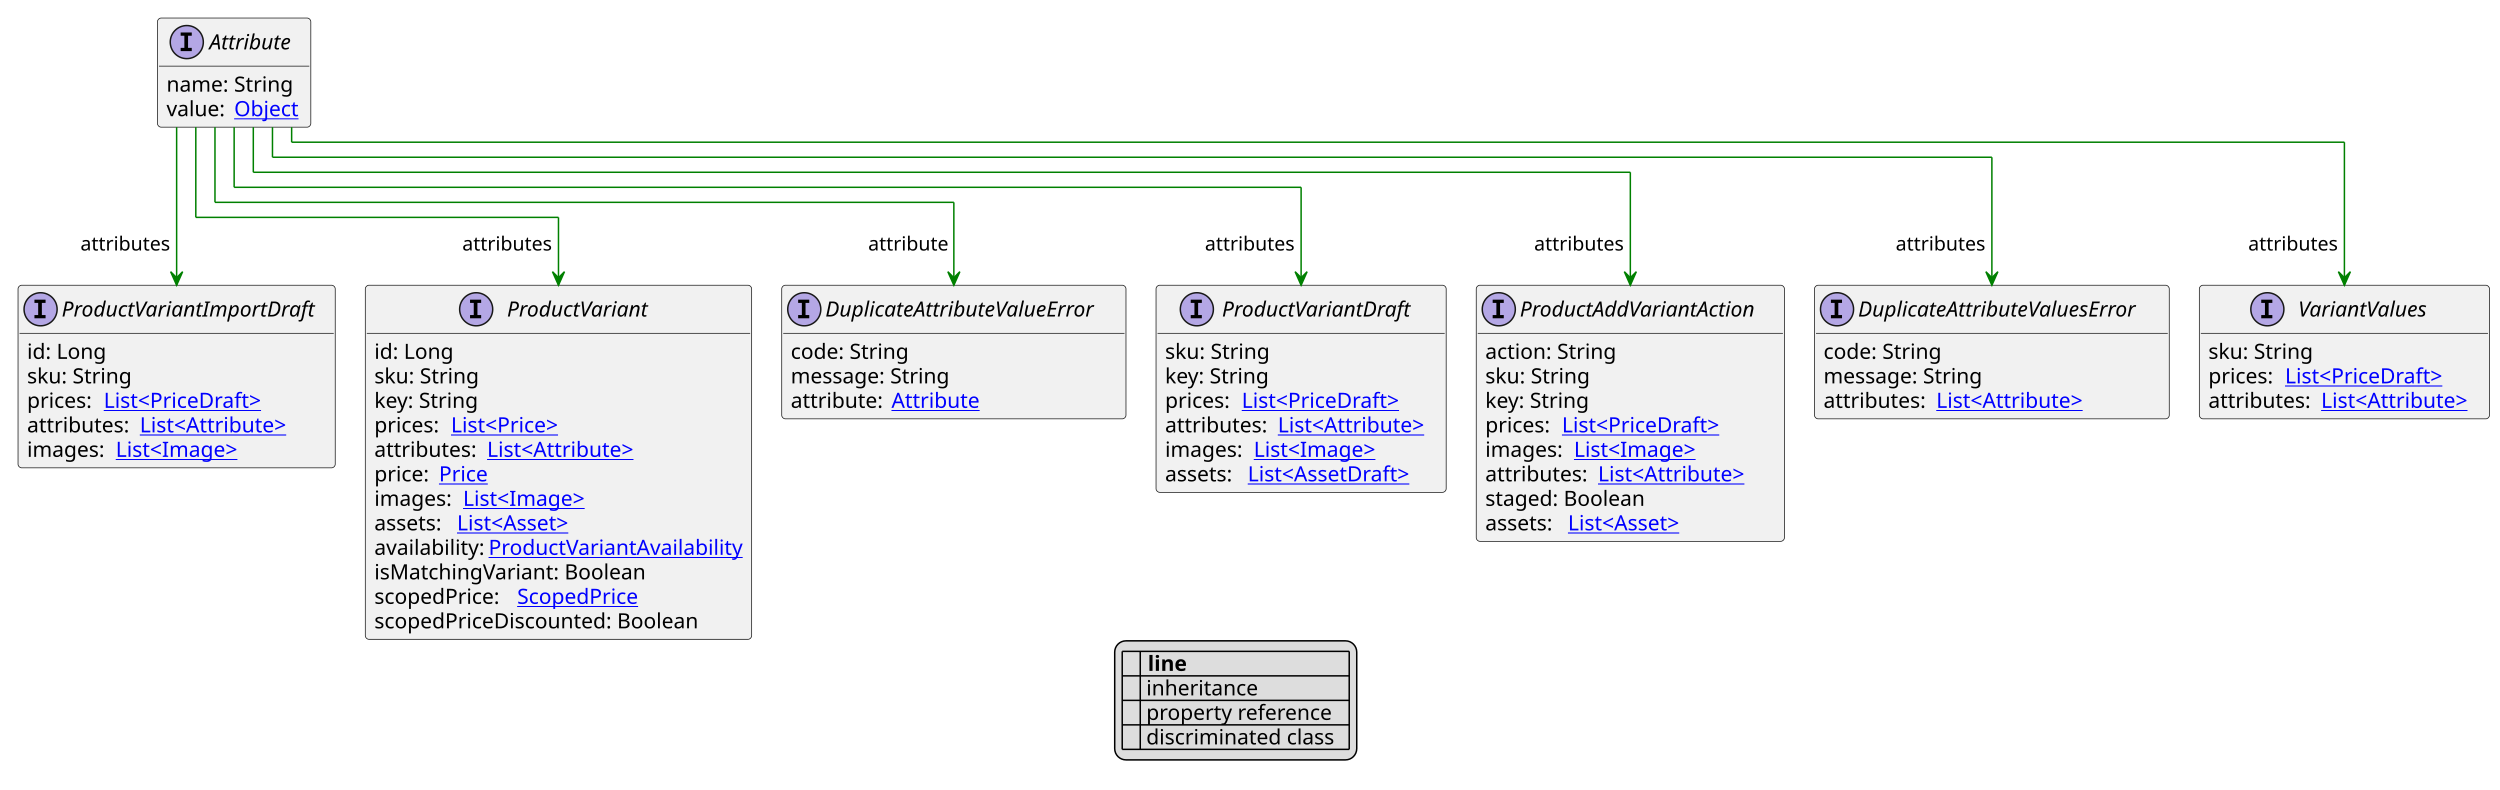
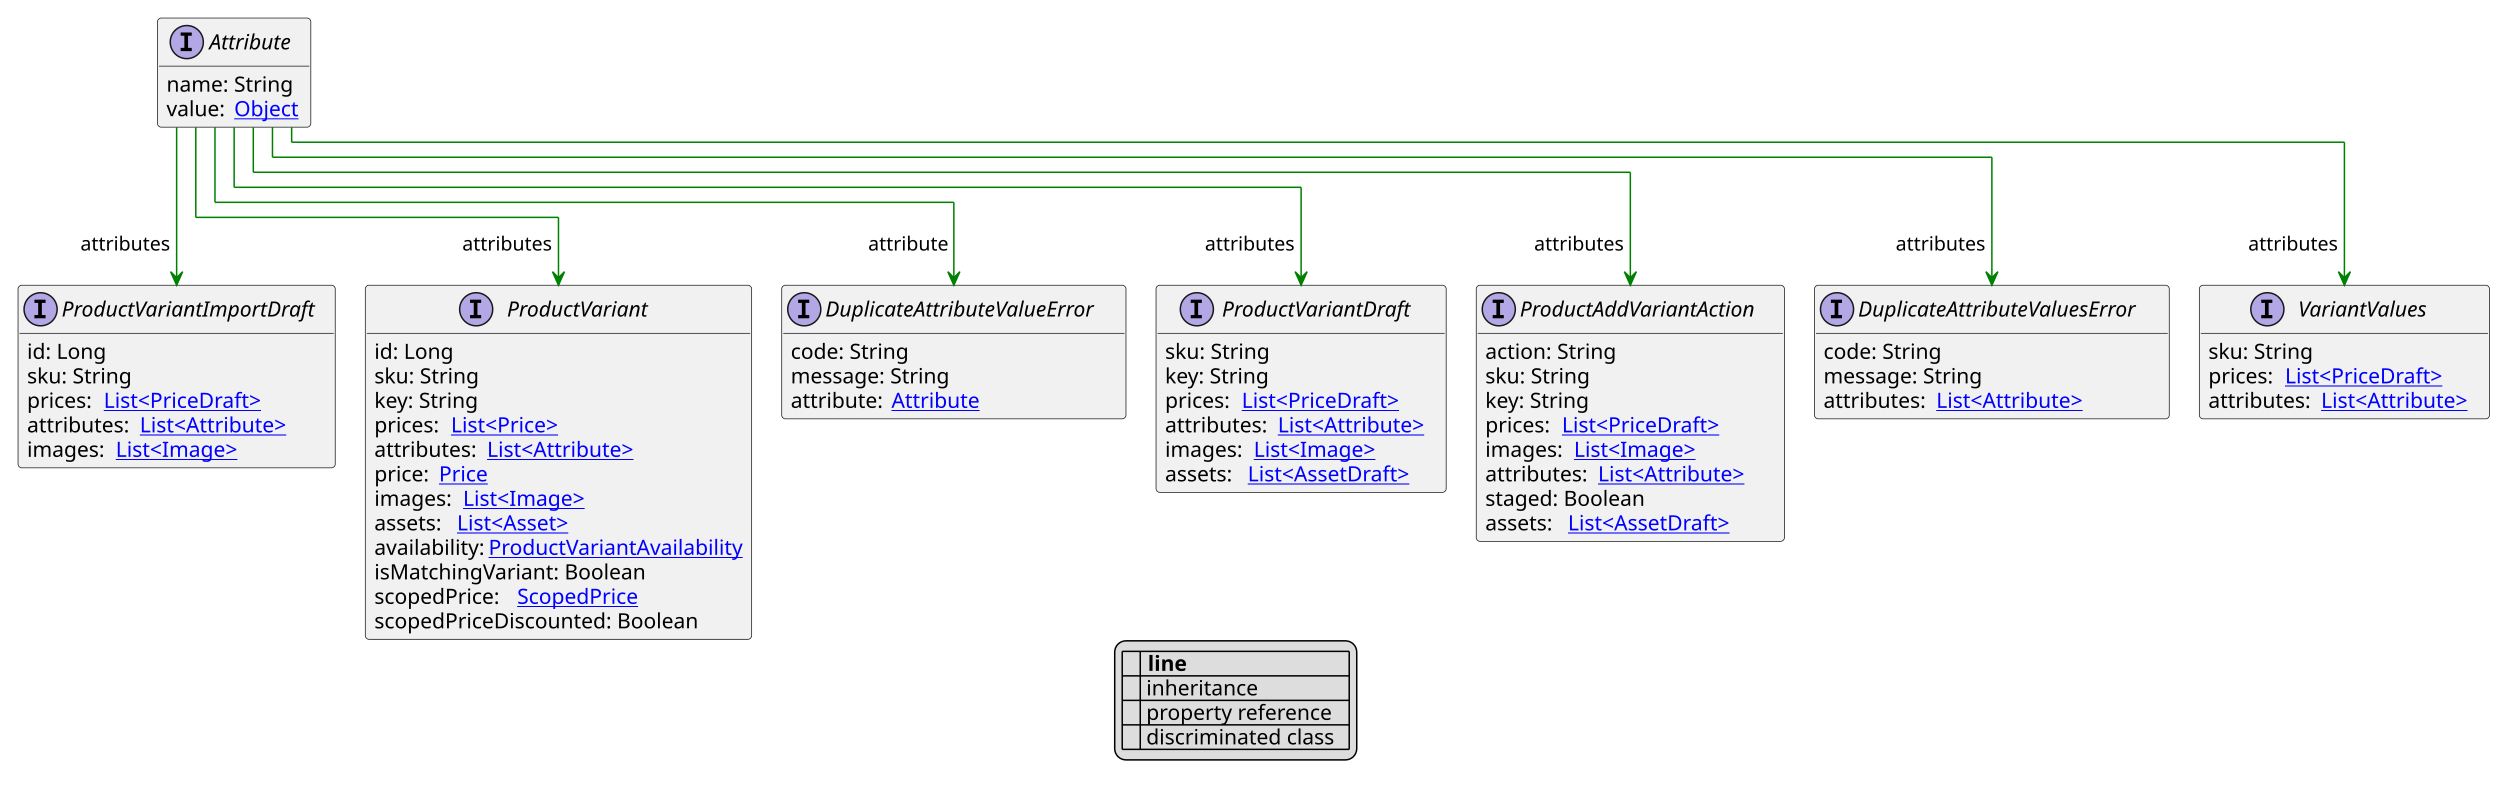
<svg xmlns="http://www.w3.org/2000/svg" xmlns:xlink="http://www.w3.org/1999/xlink" contentStyleType="text/css" height="525px" preserveAspectRatio="none" style="width:1663px;height:525px;background:#FFFFFF;" version="1.1" viewBox="0 0 1663 525" width="1663px" zoomAndPan="magnify">
  <defs>
-     <filter height="1" id="bfpuapj6r5j560" width="1" x="0" y="0">
+     <filter height="1" id="b1111qsdh7hxo40" width="1" x="0" y="0">
      <feFlood flood-color="#000000" result="flood" />
      <feComposite in="SourceGraphic" in2="flood" operator="over" />
    </filter>
-     <filter height="1" id="bfpuapj6r5j561" width="1" x="0" y="0">
+     <filter height="1" id="b1111qsdh7hxo41" width="1" x="0" y="0">
      <feFlood flood-color="#008000" result="flood" />
      <feComposite in="SourceGraphic" in2="flood" operator="over" />
    </filter>
-     <filter height="1" id="bfpuapj6r5j562" width="1" x="0" y="0">
+     <filter height="1" id="b1111qsdh7hxo42" width="1" x="0" y="0">
      <feFlood flood-color="#0000FF" result="flood" />
      <feComposite in="SourceGraphic" in2="flood" operator="over" />
    </filter>
  </defs>
  <g>
    <a href="Attribute.svg" target="_top" title="Attribute.svg" xlink:actuate="onRequest" xlink:href="Attribute.svg" xlink:show="new" xlink:title="Attribute.svg" xlink:type="simple">
      <g id="elem_Attribute">
        <rect codeLine="10" fill="#F1F1F1" height="72.594" id="Attribute" rx="2.5" ry="2.5" style="stroke:#181818;stroke-width:0.5;" width="102" x="104.75" y="12" />
        <ellipse cx="124.25" cy="28" fill="#B4A7E5" rx="11" ry="11" style="stroke:#181818;stroke-width:1.0;" />
        <path d="M120.172,23.766 L120.172,21.609 L127.562,21.609 L127.562,23.766 L125.094,23.766 L125.094,31.844 L127.562,31.844 L127.562,34 L120.172,34 L120.172,31.844 L122.641,31.844 L122.641,23.766 L120.172,23.766 Z " fill="#000000" />
        <text fill="#000000" font-family="sans-serif" font-size="14" font-style="italic" lengthAdjust="spacing" textLength="60" x="139.25" y="32.847">Attribute</text>
        <line style="stroke:#181818;stroke-width:0.5;" x1="105.75" x2="205.75" y1="44" y2="44" />
        <text fill="#000000" font-family="sans-serif" font-size="14" lengthAdjust="spacing" textLength="88" x="110.75" y="60.995">name: String</text>
        <text fill="#000000" font-family="sans-serif" font-size="14" lengthAdjust="spacing" textLength="41" x="110.75" y="77.292">value:</text>
        <a href="Object.svg" target="_top" title="Object.svg" xlink:actuate="onRequest" xlink:href="Object.svg" xlink:show="new" xlink:title="Object.svg" xlink:type="simple">
          <text fill="#0000FF" font-family="sans-serif" font-size="14" lengthAdjust="spacing" text-decoration="underline" textLength="45" x="155.75" y="77.292">Object</text>
        </a>
      </g>
    </a>
    <a href="DuplicateAttributeValuesError.svg" target="_top" title="DuplicateAttributeValuesError.svg" xlink:actuate="onRequest" xlink:href="DuplicateAttributeValuesError.svg" xlink:show="new" xlink:title="DuplicateAttributeValuesError.svg" xlink:type="simple">
      <g id="elem_DuplicateAttributeValuesError">
        <rect codeLine="17" fill="#F1F1F1" height="88.891" id="DuplicateAttributeValuesError" rx="2.5" ry="2.5" style="stroke:#181818;stroke-width:0.5;" width="236" x="1207" y="189.727" />
        <ellipse cx="1222" cy="205.727" fill="#B4A7E5" rx="11" ry="11" style="stroke:#181818;stroke-width:1.0;" />
        <path d="M1217.922,201.492 L1217.922,199.336 L1225.312,199.336 L1225.312,201.492 L1222.844,201.492 L1222.844,209.57 L1225.312,209.57 L1225.312,211.727 L1217.922,211.727 L1217.922,209.57 L1220.391,209.57 L1220.391,201.492 L1217.922,201.492 Z " fill="#000000" />
        <text fill="#000000" font-family="sans-serif" font-size="14" font-style="italic" lengthAdjust="spacing" textLength="204" x="1236" y="210.573">DuplicateAttributeValuesError</text>
        <line style="stroke:#181818;stroke-width:0.5;" x1="1208" x2="1442" y1="221.727" y2="221.727" />
        <text fill="#000000" font-family="sans-serif" font-size="14" lengthAdjust="spacing" textLength="84" x="1213" y="238.722">code: String</text>
        <text fill="#000000" font-family="sans-serif" font-size="14" lengthAdjust="spacing" textLength="113" x="1213" y="255.019">message: String</text>
        <text fill="#000000" font-family="sans-serif" font-size="14" lengthAdjust="spacing" textLength="71" x="1213" y="271.315">attributes:</text>
        <a href="Attribute.svg" target="_top" title="Attribute.svg" xlink:actuate="onRequest" xlink:href="Attribute.svg" xlink:show="new" xlink:title="Attribute.svg" xlink:type="simple">
          <text fill="#0000FF" font-family="sans-serif" font-size="14" lengthAdjust="spacing" text-decoration="underline" textLength="106" x="1288" y="271.315">List&lt;Attribute&gt;</text>
        </a>
      </g>
    </a>
    <a href="VariantValues.svg" target="_top" title="VariantValues.svg" xlink:actuate="onRequest" xlink:href="VariantValues.svg" xlink:show="new" xlink:title="VariantValues.svg" xlink:type="simple">
      <g id="elem_VariantValues">
        <rect codeLine="22" fill="#F1F1F1" height="88.891" id="VariantValues" rx="2.5" ry="2.5" style="stroke:#181818;stroke-width:0.5;" width="193" x="1463" y="189.727" />
        <ellipse cx="1508.25" cy="205.727" fill="#B4A7E5" rx="11" ry="11" style="stroke:#181818;stroke-width:1.0;" />
        <path d="M1504.172,201.492 L1504.172,199.336 L1511.562,199.336 L1511.562,201.492 L1509.094,201.492 L1509.094,209.57 L1511.562,209.57 L1511.562,211.727 L1504.172,211.727 L1504.172,209.57 L1506.641,209.57 L1506.641,201.492 L1504.172,201.492 Z " fill="#000000" />
        <text fill="#000000" font-family="sans-serif" font-size="14" font-style="italic" lengthAdjust="spacing" textLength="94" x="1528.75" y="210.573">VariantValues</text>
        <line style="stroke:#181818;stroke-width:0.5;" x1="1464" x2="1655" y1="221.727" y2="221.727" />
        <text fill="#000000" font-family="sans-serif" font-size="14" lengthAdjust="spacing" textLength="74" x="1469" y="238.722">sku: String</text>
        <text fill="#000000" font-family="sans-serif" font-size="14" lengthAdjust="spacing" textLength="47" x="1469" y="255.019">prices:</text>
        <a href="PriceDraft.svg" target="_top" title="PriceDraft.svg" xlink:actuate="onRequest" xlink:href="PriceDraft.svg" xlink:show="new" xlink:title="PriceDraft.svg" xlink:type="simple">
          <text fill="#0000FF" font-family="sans-serif" font-size="14" lengthAdjust="spacing" text-decoration="underline" textLength="114" x="1520" y="255.019">List&lt;PriceDraft&gt;</text>
        </a>
        <text fill="#000000" font-family="sans-serif" font-size="14" lengthAdjust="spacing" textLength="71" x="1469" y="271.315">attributes:</text>
        <a href="Attribute.svg" target="_top" title="Attribute.svg" xlink:actuate="onRequest" xlink:href="Attribute.svg" xlink:show="new" xlink:title="Attribute.svg" xlink:type="simple">
          <text fill="#0000FF" font-family="sans-serif" font-size="14" lengthAdjust="spacing" text-decoration="underline" textLength="106" x="1544" y="271.315">List&lt;Attribute&gt;</text>
        </a>
      </g>
    </a>
    <a href="ProductVariantImportDraft.svg" target="_top" title="ProductVariantImportDraft.svg" xlink:actuate="onRequest" xlink:href="ProductVariantImportDraft.svg" xlink:show="new" xlink:title="ProductVariantImportDraft.svg" xlink:type="simple">
      <g id="elem_ProductVariantImportDraft">
        <rect codeLine="27" fill="#F1F1F1" height="121.484" id="ProductVariantImportDraft" rx="2.5" ry="2.5" style="stroke:#181818;stroke-width:0.5;" width="211" x="12" y="189.727" />
        <ellipse cx="27" cy="205.727" fill="#B4A7E5" rx="11" ry="11" style="stroke:#181818;stroke-width:1.0;" />
        <path d="M22.922,201.492 L22.922,199.336 L30.312,199.336 L30.312,201.492 L27.844,201.492 L27.844,209.57 L30.312,209.57 L30.312,211.727 L22.922,211.727 L22.922,209.57 L25.391,209.57 L25.391,201.492 L22.922,201.492 Z " fill="#000000" />
        <text fill="#000000" font-family="sans-serif" font-size="14" font-style="italic" lengthAdjust="spacing" textLength="179" x="41" y="210.573">ProductVariantImportDraft</text>
        <line style="stroke:#181818;stroke-width:0.5;" x1="13" x2="222" y1="221.727" y2="221.727" />
        <text fill="#000000" font-family="sans-serif" font-size="14" lengthAdjust="spacing" textLength="55" x="18" y="238.722">id: Long</text>
        <text fill="#000000" font-family="sans-serif" font-size="14" lengthAdjust="spacing" textLength="74" x="18" y="255.019">sku: String</text>
        <text fill="#000000" font-family="sans-serif" font-size="14" lengthAdjust="spacing" textLength="47" x="18" y="271.315">prices:</text>
        <a href="PriceDraft.svg" target="_top" title="PriceDraft.svg" xlink:actuate="onRequest" xlink:href="PriceDraft.svg" xlink:show="new" xlink:title="PriceDraft.svg" xlink:type="simple">
          <text fill="#0000FF" font-family="sans-serif" font-size="14" lengthAdjust="spacing" text-decoration="underline" textLength="114" x="69" y="271.315">List&lt;PriceDraft&gt;</text>
        </a>
        <text fill="#000000" font-family="sans-serif" font-size="14" lengthAdjust="spacing" textLength="71" x="18" y="287.612">attributes:</text>
        <a href="Attribute.svg" target="_top" title="Attribute.svg" xlink:actuate="onRequest" xlink:href="Attribute.svg" xlink:show="new" xlink:title="Attribute.svg" xlink:type="simple">
          <text fill="#0000FF" font-family="sans-serif" font-size="14" lengthAdjust="spacing" text-decoration="underline" textLength="106" x="93" y="287.612">List&lt;Attribute&gt;</text>
        </a>
        <text fill="#000000" font-family="sans-serif" font-size="14" lengthAdjust="spacing" textLength="55" x="18" y="303.909">images:</text>
        <a href="Image.svg" target="_top" title="Image.svg" xlink:actuate="onRequest" xlink:href="Image.svg" xlink:show="new" xlink:title="Image.svg" xlink:type="simple">
          <text fill="#0000FF" font-family="sans-serif" font-size="14" lengthAdjust="spacing" text-decoration="underline" textLength="89" x="77" y="303.909">List&lt;Image&gt;</text>
        </a>
      </g>
    </a>
    <a href="ProductVariant.svg" target="_top" title="ProductVariant.svg" xlink:actuate="onRequest" xlink:href="ProductVariant.svg" xlink:show="new" xlink:title="ProductVariant.svg" xlink:type="simple">
      <g id="elem_ProductVariant">
        <rect codeLine="34" fill="#F1F1F1" height="235.562" id="ProductVariant" rx="2.5" ry="2.5" style="stroke:#181818;stroke-width:0.5;" width="257" x="243" y="189.727" />
        <ellipse cx="316.75" cy="205.727" fill="#B4A7E5" rx="11" ry="11" style="stroke:#181818;stroke-width:1.0;" />
        <path d="M312.672,201.492 L312.672,199.336 L320.062,199.336 L320.062,201.492 L317.594,201.492 L317.594,209.57 L320.062,209.57 L320.062,211.727 L312.672,211.727 L312.672,209.57 L315.141,209.57 L315.141,201.492 L312.672,201.492 Z " fill="#000000" />
        <text fill="#000000" font-family="sans-serif" font-size="14" font-style="italic" lengthAdjust="spacing" textLength="101" x="337.25" y="210.573">ProductVariant</text>
        <line style="stroke:#181818;stroke-width:0.5;" x1="244" x2="499" y1="221.727" y2="221.727" />
        <text fill="#000000" font-family="sans-serif" font-size="14" lengthAdjust="spacing" textLength="55" x="249" y="238.722">id: Long</text>
        <text fill="#000000" font-family="sans-serif" font-size="14" lengthAdjust="spacing" textLength="74" x="249" y="255.019">sku: String</text>
        <text fill="#000000" font-family="sans-serif" font-size="14" lengthAdjust="spacing" textLength="73" x="249" y="271.315">key: String</text>
        <text fill="#000000" font-family="sans-serif" font-size="14" lengthAdjust="spacing" textLength="47" x="249" y="287.612">prices:</text>
        <a href="Price.svg" target="_top" title="Price.svg" xlink:actuate="onRequest" xlink:href="Price.svg" xlink:show="new" xlink:title="Price.svg" xlink:type="simple">
          <text fill="#0000FF" font-family="sans-serif" font-size="14" lengthAdjust="spacing" text-decoration="underline" textLength="81" x="300" y="287.612">List&lt;Price&gt;</text>
        </a>
        <text fill="#000000" font-family="sans-serif" font-size="14" lengthAdjust="spacing" textLength="71" x="249" y="303.909">attributes:</text>
        <a href="Attribute.svg" target="_top" title="Attribute.svg" xlink:actuate="onRequest" xlink:href="Attribute.svg" xlink:show="new" xlink:title="Attribute.svg" xlink:type="simple">
          <text fill="#0000FF" font-family="sans-serif" font-size="14" lengthAdjust="spacing" text-decoration="underline" textLength="106" x="324" y="303.909">List&lt;Attribute&gt;</text>
        </a>
        <text fill="#000000" font-family="sans-serif" font-size="14" lengthAdjust="spacing" textLength="39" x="249" y="320.206">price:</text>
        <a href="Price.svg" target="_top" title="Price.svg" xlink:actuate="onRequest" xlink:href="Price.svg" xlink:show="new" xlink:title="Price.svg" xlink:type="simple">
          <text fill="#0000FF" font-family="sans-serif" font-size="14" lengthAdjust="spacing" text-decoration="underline" textLength="34" x="292" y="320.206">Price</text>
        </a>
        <text fill="#000000" font-family="sans-serif" font-size="14" lengthAdjust="spacing" textLength="55" x="249" y="336.503">images:</text>
        <a href="Image.svg" target="_top" title="Image.svg" xlink:actuate="onRequest" xlink:href="Image.svg" xlink:show="new" xlink:title="Image.svg" xlink:type="simple">
          <text fill="#0000FF" font-family="sans-serif" font-size="14" lengthAdjust="spacing" text-decoration="underline" textLength="89" x="308" y="336.503">List&lt;Image&gt;</text>
        </a>
        <text fill="#000000" font-family="sans-serif" font-size="14" lengthAdjust="spacing" textLength="51" x="249" y="352.8">assets:</text>
        <a href="Asset.svg" target="_top" title="Asset.svg" xlink:actuate="onRequest" xlink:href="Asset.svg" xlink:show="new" xlink:title="Asset.svg" xlink:type="simple">
          <text fill="#0000FF" font-family="sans-serif" font-size="14" lengthAdjust="spacing" text-decoration="underline" textLength="86" x="304" y="352.8">List&lt;Asset&gt;</text>
        </a>
        <text fill="#000000" font-family="sans-serif" font-size="14" lengthAdjust="spacing" textLength="72" x="249" y="369.097">availability:</text>
        <a href="ProductVariantAvailability.svg" target="_top" title="ProductVariantAvailability.svg" xlink:actuate="onRequest" xlink:href="ProductVariantAvailability.svg" xlink:show="new" xlink:title="ProductVariantAvailability.svg" xlink:type="simple">
          <text fill="#0000FF" font-family="sans-serif" font-size="14" lengthAdjust="spacing" text-decoration="underline" textLength="169" x="325" y="369.097">ProductVariantAvailability</text>
        </a>
        <text fill="#000000" font-family="sans-serif" font-size="14" lengthAdjust="spacing" textLength="187" x="249" y="385.394">isMatchingVariant: Boolean</text>
        <text fill="#000000" font-family="sans-serif" font-size="14" lengthAdjust="spacing" textLength="91" x="249" y="401.69">scopedPrice:</text>
        <a href="ScopedPrice.svg" target="_top" title="ScopedPrice.svg" xlink:actuate="onRequest" xlink:href="ScopedPrice.svg" xlink:show="new" xlink:title="ScopedPrice.svg" xlink:type="simple">
          <text fill="#0000FF" font-family="sans-serif" font-size="14" lengthAdjust="spacing" text-decoration="underline" textLength="87" x="344" y="401.69">ScopedPrice</text>
        </a>
        <text fill="#000000" font-family="sans-serif" font-size="14" lengthAdjust="spacing" textLength="232" x="249" y="417.987">scopedPriceDiscounted: Boolean</text>
      </g>
    </a>
    <a href="ProductVariantDraft.svg" target="_top" title="ProductVariantDraft.svg" xlink:actuate="onRequest" xlink:href="ProductVariantDraft.svg" xlink:show="new" xlink:title="ProductVariantDraft.svg" xlink:type="simple">
      <g id="elem_ProductVariantDraft">
        <rect codeLine="48" fill="#F1F1F1" height="137.781" id="ProductVariantDraft" rx="2.5" ry="2.5" style="stroke:#181818;stroke-width:0.5;" width="193" x="769" y="189.727" />
        <ellipse cx="796.15" cy="205.727" fill="#B4A7E5" rx="11" ry="11" style="stroke:#181818;stroke-width:1.0;" />
        <path d="M792.072,201.492 L792.072,199.336 L799.462,199.336 L799.462,201.492 L796.994,201.492 L796.994,209.57 L799.462,209.57 L799.462,211.727 L792.072,211.727 L792.072,209.57 L794.541,209.57 L794.541,201.492 L792.072,201.492 Z " fill="#000000" />
        <text fill="#000000" font-family="sans-serif" font-size="14" font-style="italic" lengthAdjust="spacing" textLength="134" x="812.85" y="210.573">ProductVariantDraft</text>
        <line style="stroke:#181818;stroke-width:0.5;" x1="770" x2="961" y1="221.727" y2="221.727" />
        <text fill="#000000" font-family="sans-serif" font-size="14" lengthAdjust="spacing" textLength="74" x="775" y="238.722">sku: String</text>
        <text fill="#000000" font-family="sans-serif" font-size="14" lengthAdjust="spacing" textLength="73" x="775" y="255.019">key: String</text>
        <text fill="#000000" font-family="sans-serif" font-size="14" lengthAdjust="spacing" textLength="47" x="775" y="271.315">prices:</text>
        <a href="PriceDraft.svg" target="_top" title="PriceDraft.svg" xlink:actuate="onRequest" xlink:href="PriceDraft.svg" xlink:show="new" xlink:title="PriceDraft.svg" xlink:type="simple">
          <text fill="#0000FF" font-family="sans-serif" font-size="14" lengthAdjust="spacing" text-decoration="underline" textLength="114" x="826" y="271.315">List&lt;PriceDraft&gt;</text>
        </a>
        <text fill="#000000" font-family="sans-serif" font-size="14" lengthAdjust="spacing" textLength="71" x="775" y="287.612">attributes:</text>
        <a href="Attribute.svg" target="_top" title="Attribute.svg" xlink:actuate="onRequest" xlink:href="Attribute.svg" xlink:show="new" xlink:title="Attribute.svg" xlink:type="simple">
          <text fill="#0000FF" font-family="sans-serif" font-size="14" lengthAdjust="spacing" text-decoration="underline" textLength="106" x="850" y="287.612">List&lt;Attribute&gt;</text>
        </a>
        <text fill="#000000" font-family="sans-serif" font-size="14" lengthAdjust="spacing" textLength="55" x="775" y="303.909">images:</text>
        <a href="Image.svg" target="_top" title="Image.svg" xlink:actuate="onRequest" xlink:href="Image.svg" xlink:show="new" xlink:title="Image.svg" xlink:type="simple">
          <text fill="#0000FF" font-family="sans-serif" font-size="14" lengthAdjust="spacing" text-decoration="underline" textLength="89" x="834" y="303.909">List&lt;Image&gt;</text>
        </a>
        <text fill="#000000" font-family="sans-serif" font-size="14" lengthAdjust="spacing" textLength="51" x="775" y="320.206">assets:</text>
        <a href="AssetDraft.svg" target="_top" title="AssetDraft.svg" xlink:actuate="onRequest" xlink:href="AssetDraft.svg" xlink:show="new" xlink:title="AssetDraft.svg" xlink:type="simple">
          <text fill="#0000FF" font-family="sans-serif" font-size="14" lengthAdjust="spacing" text-decoration="underline" textLength="119" x="830" y="320.206">List&lt;AssetDraft&gt;</text>
        </a>
      </g>
    </a>
    <a href="ProductAddVariantAction.svg" target="_top" title="ProductAddVariantAction.svg" xlink:actuate="onRequest" xlink:href="ProductAddVariantAction.svg" xlink:show="new" xlink:title="ProductAddVariantAction.svg" xlink:type="simple">
      <g id="elem_ProductAddVariantAction">
        <rect codeLine="56" fill="#F1F1F1" height="170.375" id="ProductAddVariantAction" rx="2.5" ry="2.5" style="stroke:#181818;stroke-width:0.5;" width="205" x="982" y="189.727" />
        <ellipse cx="997" cy="205.727" fill="#B4A7E5" rx="11" ry="11" style="stroke:#181818;stroke-width:1.0;" />
        <path d="M992.922,201.492 L992.922,199.336 L1000.312,199.336 L1000.312,201.492 L997.844,201.492 L997.844,209.57 L1000.312,209.57 L1000.312,211.727 L992.922,211.727 L992.922,209.57 L995.391,209.57 L995.391,201.492 L992.922,201.492 Z " fill="#000000" />
        <text fill="#000000" font-family="sans-serif" font-size="14" font-style="italic" lengthAdjust="spacing" textLength="173" x="1011" y="210.573">ProductAddVariantAction</text>
        <line style="stroke:#181818;stroke-width:0.5;" x1="983" x2="1186" y1="221.727" y2="221.727" />
        <text fill="#000000" font-family="sans-serif" font-size="14" lengthAdjust="spacing" textLength="91" x="988" y="238.722">action: String</text>
        <text fill="#000000" font-family="sans-serif" font-size="14" lengthAdjust="spacing" textLength="74" x="988" y="255.019">sku: String</text>
        <text fill="#000000" font-family="sans-serif" font-size="14" lengthAdjust="spacing" textLength="73" x="988" y="271.315">key: String</text>
        <text fill="#000000" font-family="sans-serif" font-size="14" lengthAdjust="spacing" textLength="47" x="988" y="287.612">prices:</text>
        <a href="PriceDraft.svg" target="_top" title="PriceDraft.svg" xlink:actuate="onRequest" xlink:href="PriceDraft.svg" xlink:show="new" xlink:title="PriceDraft.svg" xlink:type="simple">
          <text fill="#0000FF" font-family="sans-serif" font-size="14" lengthAdjust="spacing" text-decoration="underline" textLength="114" x="1039" y="287.612">List&lt;PriceDraft&gt;</text>
        </a>
        <text fill="#000000" font-family="sans-serif" font-size="14" lengthAdjust="spacing" textLength="55" x="988" y="303.909">images:</text>
        <a href="Image.svg" target="_top" title="Image.svg" xlink:actuate="onRequest" xlink:href="Image.svg" xlink:show="new" xlink:title="Image.svg" xlink:type="simple">
          <text fill="#0000FF" font-family="sans-serif" font-size="14" lengthAdjust="spacing" text-decoration="underline" textLength="89" x="1047" y="303.909">List&lt;Image&gt;</text>
        </a>
        <text fill="#000000" font-family="sans-serif" font-size="14" lengthAdjust="spacing" textLength="71" x="988" y="320.206">attributes:</text>
        <a href="Attribute.svg" target="_top" title="Attribute.svg" xlink:actuate="onRequest" xlink:href="Attribute.svg" xlink:show="new" xlink:title="Attribute.svg" xlink:type="simple">
          <text fill="#0000FF" font-family="sans-serif" font-size="14" lengthAdjust="spacing" text-decoration="underline" textLength="106" x="1063" y="320.206">List&lt;Attribute&gt;</text>
        </a>
        <text fill="#000000" font-family="sans-serif" font-size="14" lengthAdjust="spacing" textLength="114" x="988" y="336.503">staged: Boolean</text>
        <text fill="#000000" font-family="sans-serif" font-size="14" lengthAdjust="spacing" textLength="51" x="988" y="352.8">assets:</text>
-         <a href="Asset.svg" target="_top" title="Asset.svg" xlink:actuate="onRequest" xlink:href="Asset.svg" xlink:show="new" xlink:title="Asset.svg" xlink:type="simple">
-           <text fill="#0000FF" font-family="sans-serif" font-size="14" lengthAdjust="spacing" text-decoration="underline" textLength="86" x="1043" y="352.8">List&lt;Asset&gt;</text>
+         <a href="AssetDraft.svg" target="_top" title="AssetDraft.svg" xlink:actuate="onRequest" xlink:href="AssetDraft.svg" xlink:show="new" xlink:title="AssetDraft.svg" xlink:type="simple">
+           <text fill="#0000FF" font-family="sans-serif" font-size="14" lengthAdjust="spacing" text-decoration="underline" textLength="119" x="1043" y="352.8">List&lt;AssetDraft&gt;</text>
        </a>
      </g>
    </a>
    <a href="DuplicateAttributeValueError.svg" target="_top" title="DuplicateAttributeValueError.svg" xlink:actuate="onRequest" xlink:href="DuplicateAttributeValueError.svg" xlink:show="new" xlink:title="DuplicateAttributeValueError.svg" xlink:type="simple">
      <g id="elem_DuplicateAttributeValueError">
        <rect codeLine="66" fill="#F1F1F1" height="88.891" id="DuplicateAttributeValueError" rx="2.5" ry="2.5" style="stroke:#181818;stroke-width:0.5;" width="229" x="520" y="189.727" />
        <ellipse cx="535" cy="205.727" fill="#B4A7E5" rx="11" ry="11" style="stroke:#181818;stroke-width:1.0;" />
        <path d="M530.922,201.492 L530.922,199.336 L538.312,199.336 L538.312,201.492 L535.844,201.492 L535.844,209.57 L538.312,209.57 L538.312,211.727 L530.922,211.727 L530.922,209.57 L533.391,209.57 L533.391,201.492 L530.922,201.492 Z " fill="#000000" />
        <text fill="#000000" font-family="sans-serif" font-size="14" font-style="italic" lengthAdjust="spacing" textLength="197" x="549" y="210.573">DuplicateAttributeValueError</text>
        <line style="stroke:#181818;stroke-width:0.5;" x1="521" x2="748" y1="221.727" y2="221.727" />
        <text fill="#000000" font-family="sans-serif" font-size="14" lengthAdjust="spacing" textLength="84" x="526" y="238.722">code: String</text>
        <text fill="#000000" font-family="sans-serif" font-size="14" lengthAdjust="spacing" textLength="113" x="526" y="255.019">message: String</text>
        <text fill="#000000" font-family="sans-serif" font-size="14" lengthAdjust="spacing" textLength="63" x="526" y="271.315">attribute:</text>
        <a href="Attribute.svg" target="_top" title="Attribute.svg" xlink:actuate="onRequest" xlink:href="Attribute.svg" xlink:show="new" xlink:title="Attribute.svg" xlink:type="simple">
          <text fill="#0000FF" font-family="sans-serif" font-size="14" lengthAdjust="spacing" text-decoration="underline" textLength="59" x="593" y="271.315">Attribute</text>
        </a>
      </g>
    </a>
    <line style="stroke:#008000;stroke-width:1.0;" x1="181.25" x2="181.25" y1="84.594" y2="104.594" />
    <line style="stroke:#008000;stroke-width:1.0;" x1="181.25" x2="1325" y1="104.594" y2="104.594" />
    <line style="stroke:#008000;stroke-width:1.0;" x1="1325" x2="1325" y1="104.594" y2="189.727" />
    <polygon fill="#008000" points="1325,189.727,1329,180.727,1325,184.727,1321,180.727,1325,189.727" style="stroke:#008000;stroke-width:1.0;" />
    <text fill="#000000" font-family="sans-serif" font-size="13" lengthAdjust="spacing" textLength="62" x="1261" y="166.661">attributes</text>
    <line style="stroke:#008000;stroke-width:1.0;" x1="194" x2="194" y1="84.594" y2="94.594" />
    <line style="stroke:#008000;stroke-width:1.0;" x1="194" x2="1559.5" y1="94.594" y2="94.594" />
    <line style="stroke:#008000;stroke-width:1.0;" x1="1559.5" x2="1559.5" y1="94.594" y2="189.727" />
    <polygon fill="#008000" points="1559.5,189.727,1563.5,180.727,1559.5,184.727,1555.5,180.727,1559.5,189.727" style="stroke:#008000;stroke-width:1.0;" />
    <text fill="#000000" font-family="sans-serif" font-size="13" lengthAdjust="spacing" textLength="62" x="1495.5" y="166.661">attributes</text>
    <line style="stroke:#008000;stroke-width:1.0;" x1="117.5" x2="117.5" y1="84.594" y2="189.727" />
    <polygon fill="#008000" points="117.5,189.727,121.5,180.727,117.5,184.727,113.5,180.727,117.5,189.727" style="stroke:#008000;stroke-width:1.0;" />
    <text fill="#000000" font-family="sans-serif" font-size="13" lengthAdjust="spacing" textLength="62" x="53.5" y="166.661">attributes</text>
    <line style="stroke:#008000;stroke-width:1.0;" x1="130.25" x2="130.25" y1="84.594" y2="144.594" />
    <line style="stroke:#008000;stroke-width:1.0;" x1="130.25" x2="371.5" y1="144.594" y2="144.594" />
    <line style="stroke:#008000;stroke-width:1.0;" x1="371.5" x2="371.5" y1="144.594" y2="189.727" />
    <polygon fill="#008000" points="371.5,189.727,375.5,180.727,371.5,184.727,367.5,180.727,371.5,189.727" style="stroke:#008000;stroke-width:1.0;" />
    <text fill="#000000" font-family="sans-serif" font-size="13" lengthAdjust="spacing" textLength="62" x="307.5" y="166.661">attributes</text>
    <line style="stroke:#008000;stroke-width:1.0;" x1="155.75" x2="155.75" y1="84.594" y2="124.594" />
    <line style="stroke:#008000;stroke-width:1.0;" x1="155.75" x2="865.5" y1="124.594" y2="124.594" />
    <line style="stroke:#008000;stroke-width:1.0;" x1="865.5" x2="865.5" y1="124.594" y2="189.727" />
    <polygon fill="#008000" points="865.5,189.727,869.5,180.727,865.5,184.727,861.5,180.727,865.5,189.727" style="stroke:#008000;stroke-width:1.0;" />
    <text fill="#000000" font-family="sans-serif" font-size="13" lengthAdjust="spacing" textLength="62" x="801.5" y="166.661">attributes</text>
    <line style="stroke:#008000;stroke-width:1.0;" x1="168.5" x2="168.5" y1="84.594" y2="114.594" />
    <line style="stroke:#008000;stroke-width:1.0;" x1="168.5" x2="1084.5" y1="114.594" y2="114.594" />
    <line style="stroke:#008000;stroke-width:1.0;" x1="1084.5" x2="1084.5" y1="114.594" y2="189.727" />
    <polygon fill="#008000" points="1084.5,189.727,1088.5,180.727,1084.5,184.727,1080.5,180.727,1084.5,189.727" style="stroke:#008000;stroke-width:1.0;" />
    <text fill="#000000" font-family="sans-serif" font-size="13" lengthAdjust="spacing" textLength="62" x="1020.5" y="166.661">attributes</text>
    <line style="stroke:#008000;stroke-width:1.0;" x1="143" x2="143" y1="84.594" y2="134.594" />
    <line style="stroke:#008000;stroke-width:1.0;" x1="143" x2="634.5" y1="134.594" y2="134.594" />
    <line style="stroke:#008000;stroke-width:1.0;" x1="634.5" x2="634.5" y1="134.594" y2="189.727" />
    <polygon fill="#008000" points="634.5,189.727,638.5,180.727,634.5,184.727,630.5,180.727,634.5,189.727" style="stroke:#008000;stroke-width:1.0;" />
    <text fill="#000000" font-family="sans-serif" font-size="13" lengthAdjust="spacing" textLength="55" x="577.5" y="166.661">attribute</text>
    <rect fill="#DDDDDD" height="79.188" id="_legend" rx="7.5" ry="7.5" style="stroke:#000000;stroke-width:1.0;" width="161" x="741.5" y="426.289" />
    <text fill="#000000" font-family="sans-serif" font-size="14" font-weight="bold" lengthAdjust="spacing" textLength="5" x="746.5" y="446.284"> </text>
    <text fill="#000000" font-family="sans-serif" font-size="14" font-weight="bold" lengthAdjust="spacing" textLength="28" x="763.5" y="446.284">line</text>
-     <text fill="#000000" filter="url(#bfpuapj6r5j560)" font-family="sans-serif" font-size="14" lengthAdjust="spacing" textLength="12" x="746.5" y="462.581">   </text>
+     <text fill="#000000" filter="url(#b1111qsdh7hxo40)" font-family="sans-serif" font-size="14" lengthAdjust="spacing" textLength="12" x="746.5" y="462.581">   </text>
    <text fill="#000000" font-family="sans-serif" font-size="14" lengthAdjust="spacing" textLength="77" x="762.5" y="462.581">inheritance</text>
-     <text fill="#000000" filter="url(#bfpuapj6r5j561)" font-family="sans-serif" font-size="14" lengthAdjust="spacing" textLength="12" x="746.5" y="478.878">   </text>
+     <text fill="#000000" filter="url(#b1111qsdh7hxo41)" font-family="sans-serif" font-size="14" lengthAdjust="spacing" textLength="12" x="746.5" y="478.878">   </text>
    <text fill="#000000" font-family="sans-serif" font-size="14" lengthAdjust="spacing" textLength="129" x="762.5" y="478.878">property reference</text>
-     <text fill="#000000" filter="url(#bfpuapj6r5j562)" font-family="sans-serif" font-size="14" lengthAdjust="spacing" textLength="12" x="746.5" y="495.175">   </text>
+     <text fill="#000000" filter="url(#b1111qsdh7hxo42)" font-family="sans-serif" font-size="14" lengthAdjust="spacing" textLength="12" x="746.5" y="495.175">   </text>
    <text fill="#000000" font-family="sans-serif" font-size="14" lengthAdjust="spacing" textLength="131" x="762.5" y="495.175">discriminated class</text>
    <line style="stroke:#000000;stroke-width:1.0;" x1="746.5" x2="897.5" y1="433.289" y2="433.289" />
    <line style="stroke:#000000;stroke-width:1.0;" x1="746.5" x2="897.5" y1="449.586" y2="449.586" />
    <line style="stroke:#000000;stroke-width:1.0;" x1="746.5" x2="897.5" y1="465.883" y2="465.883" />
    <line style="stroke:#000000;stroke-width:1.0;" x1="746.5" x2="897.5" y1="482.18" y2="482.18" />
    <line style="stroke:#000000;stroke-width:1.0;" x1="746.5" x2="897.5" y1="498.477" y2="498.477" />
    <line style="stroke:#000000;stroke-width:1.0;" x1="746.5" x2="746.5" y1="433.289" y2="498.477" />
    <line style="stroke:#000000;stroke-width:1.0;" x1="758.5" x2="758.5" y1="433.289" y2="498.477" />
    <line style="stroke:#000000;stroke-width:1.0;" x1="897.5" x2="897.5" y1="433.289" y2="498.477" />
  </g>
</svg>
